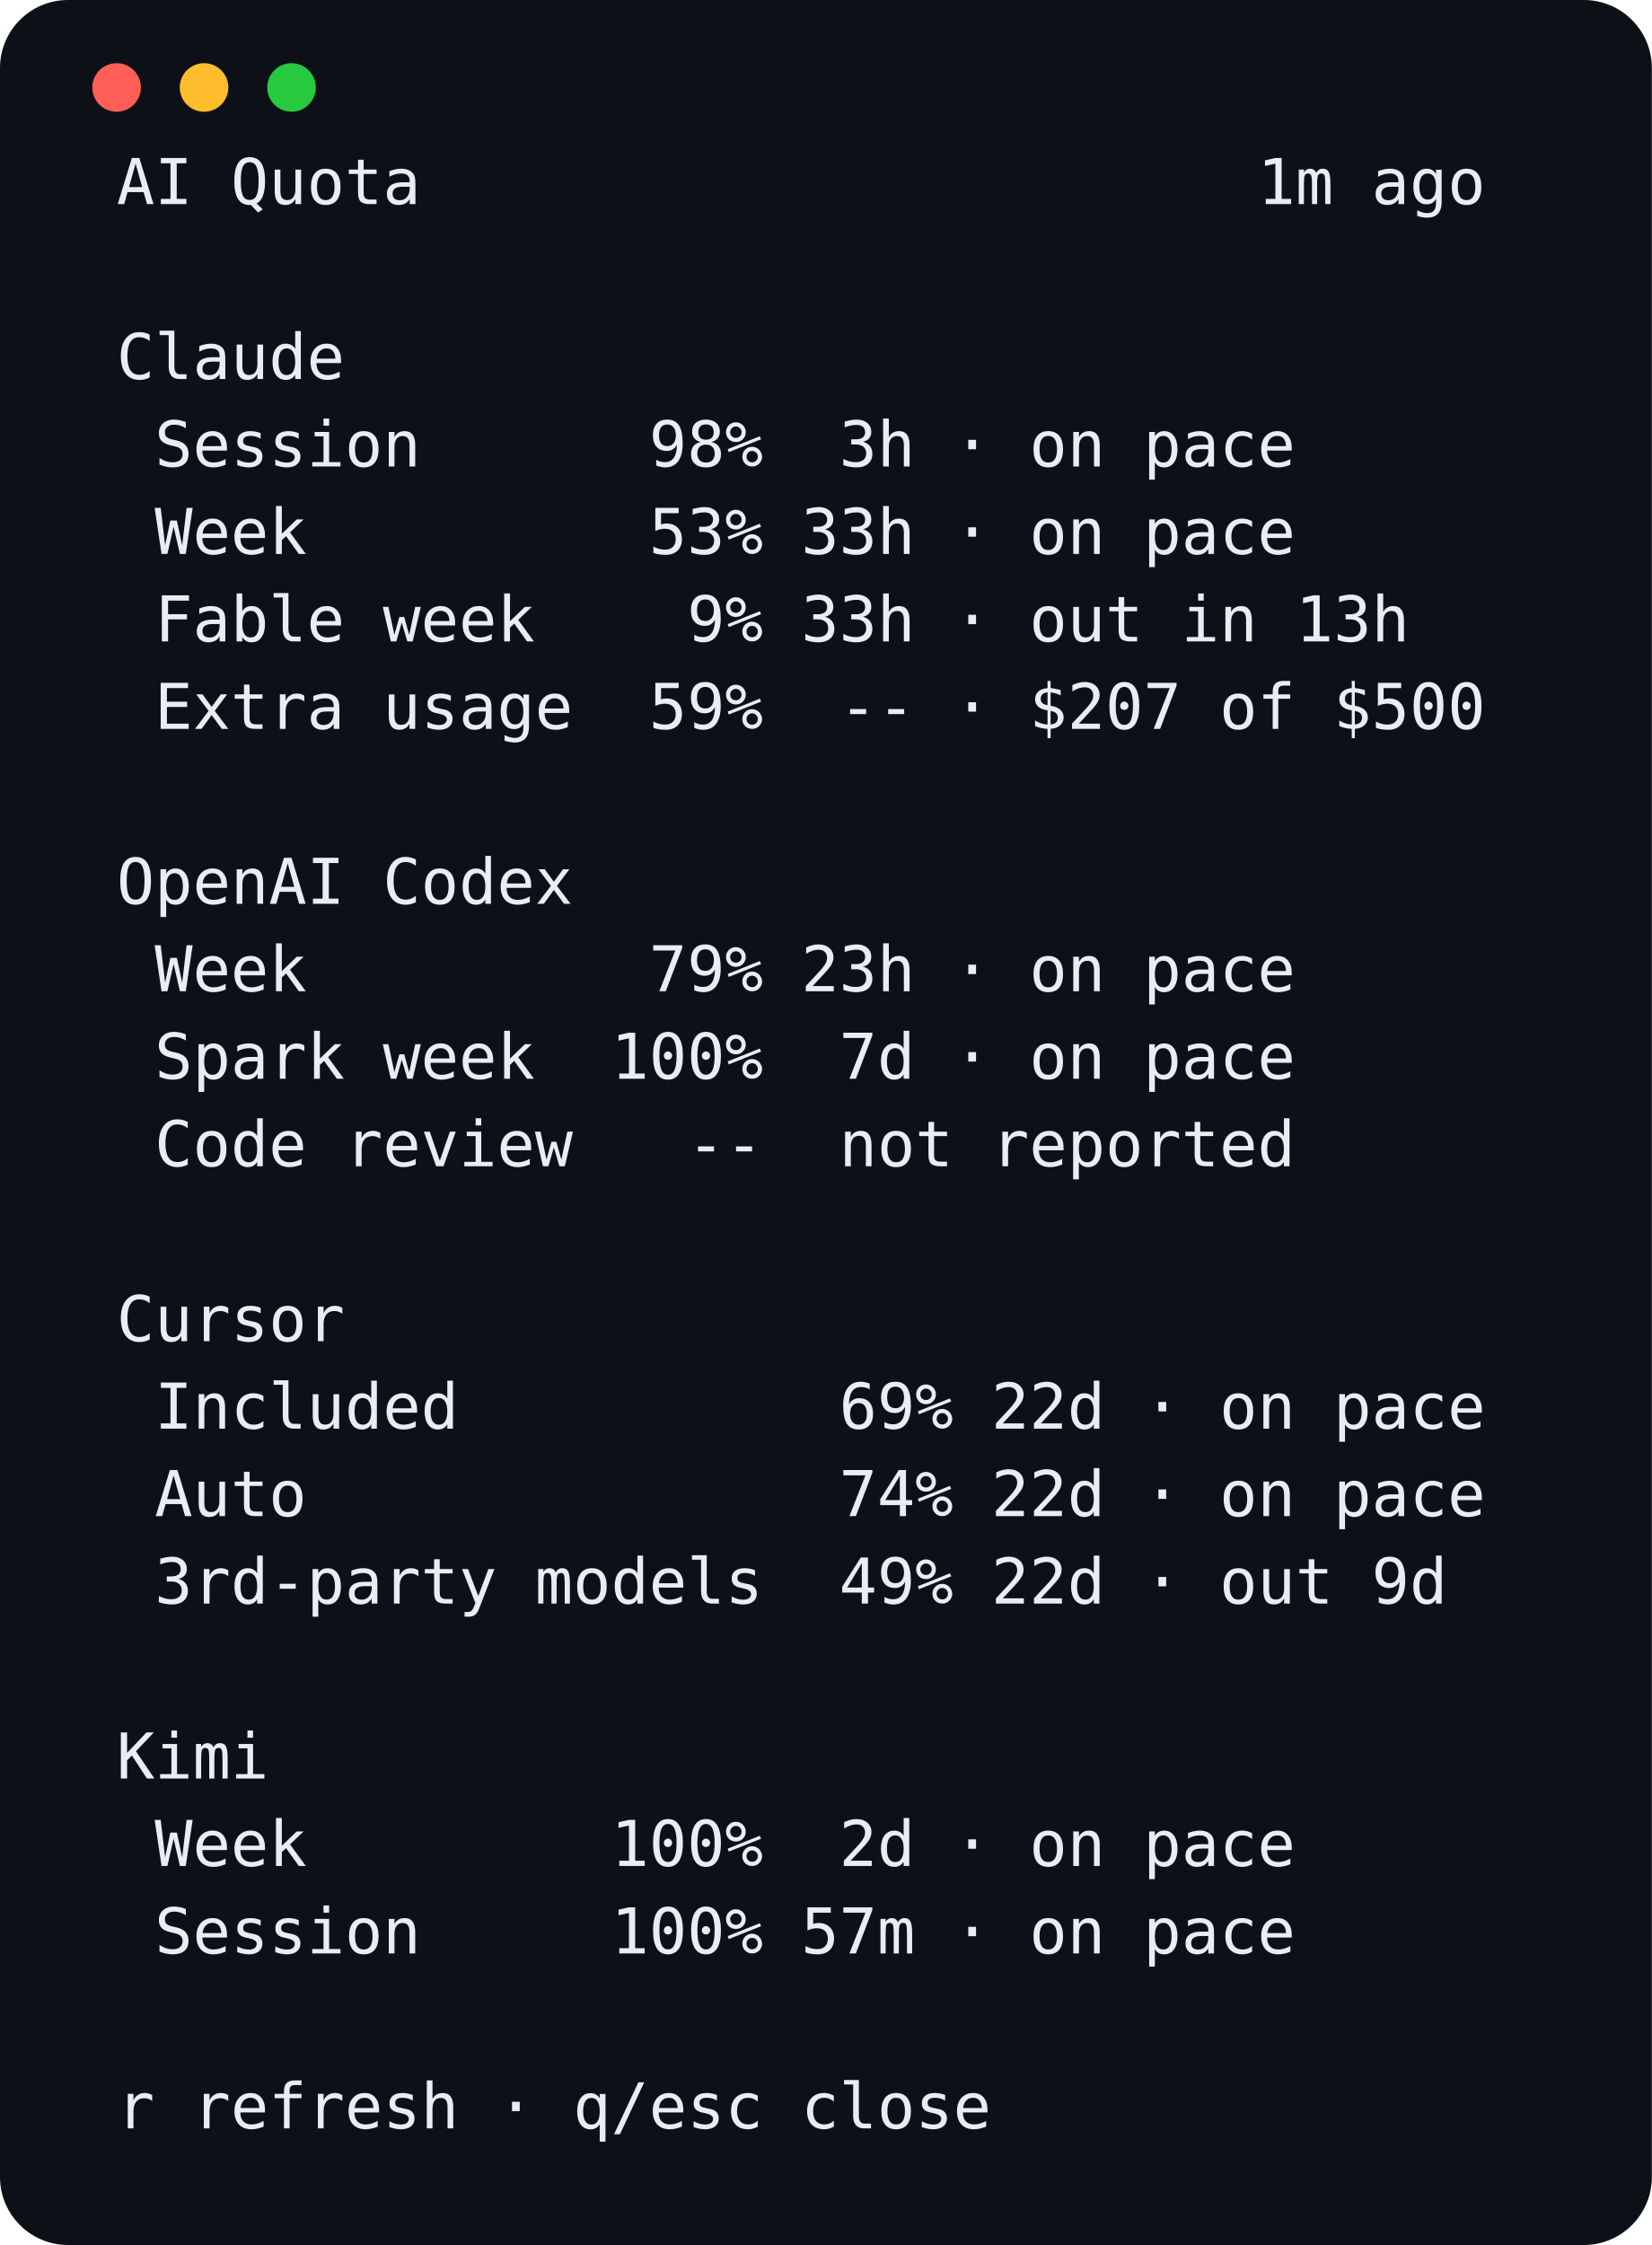
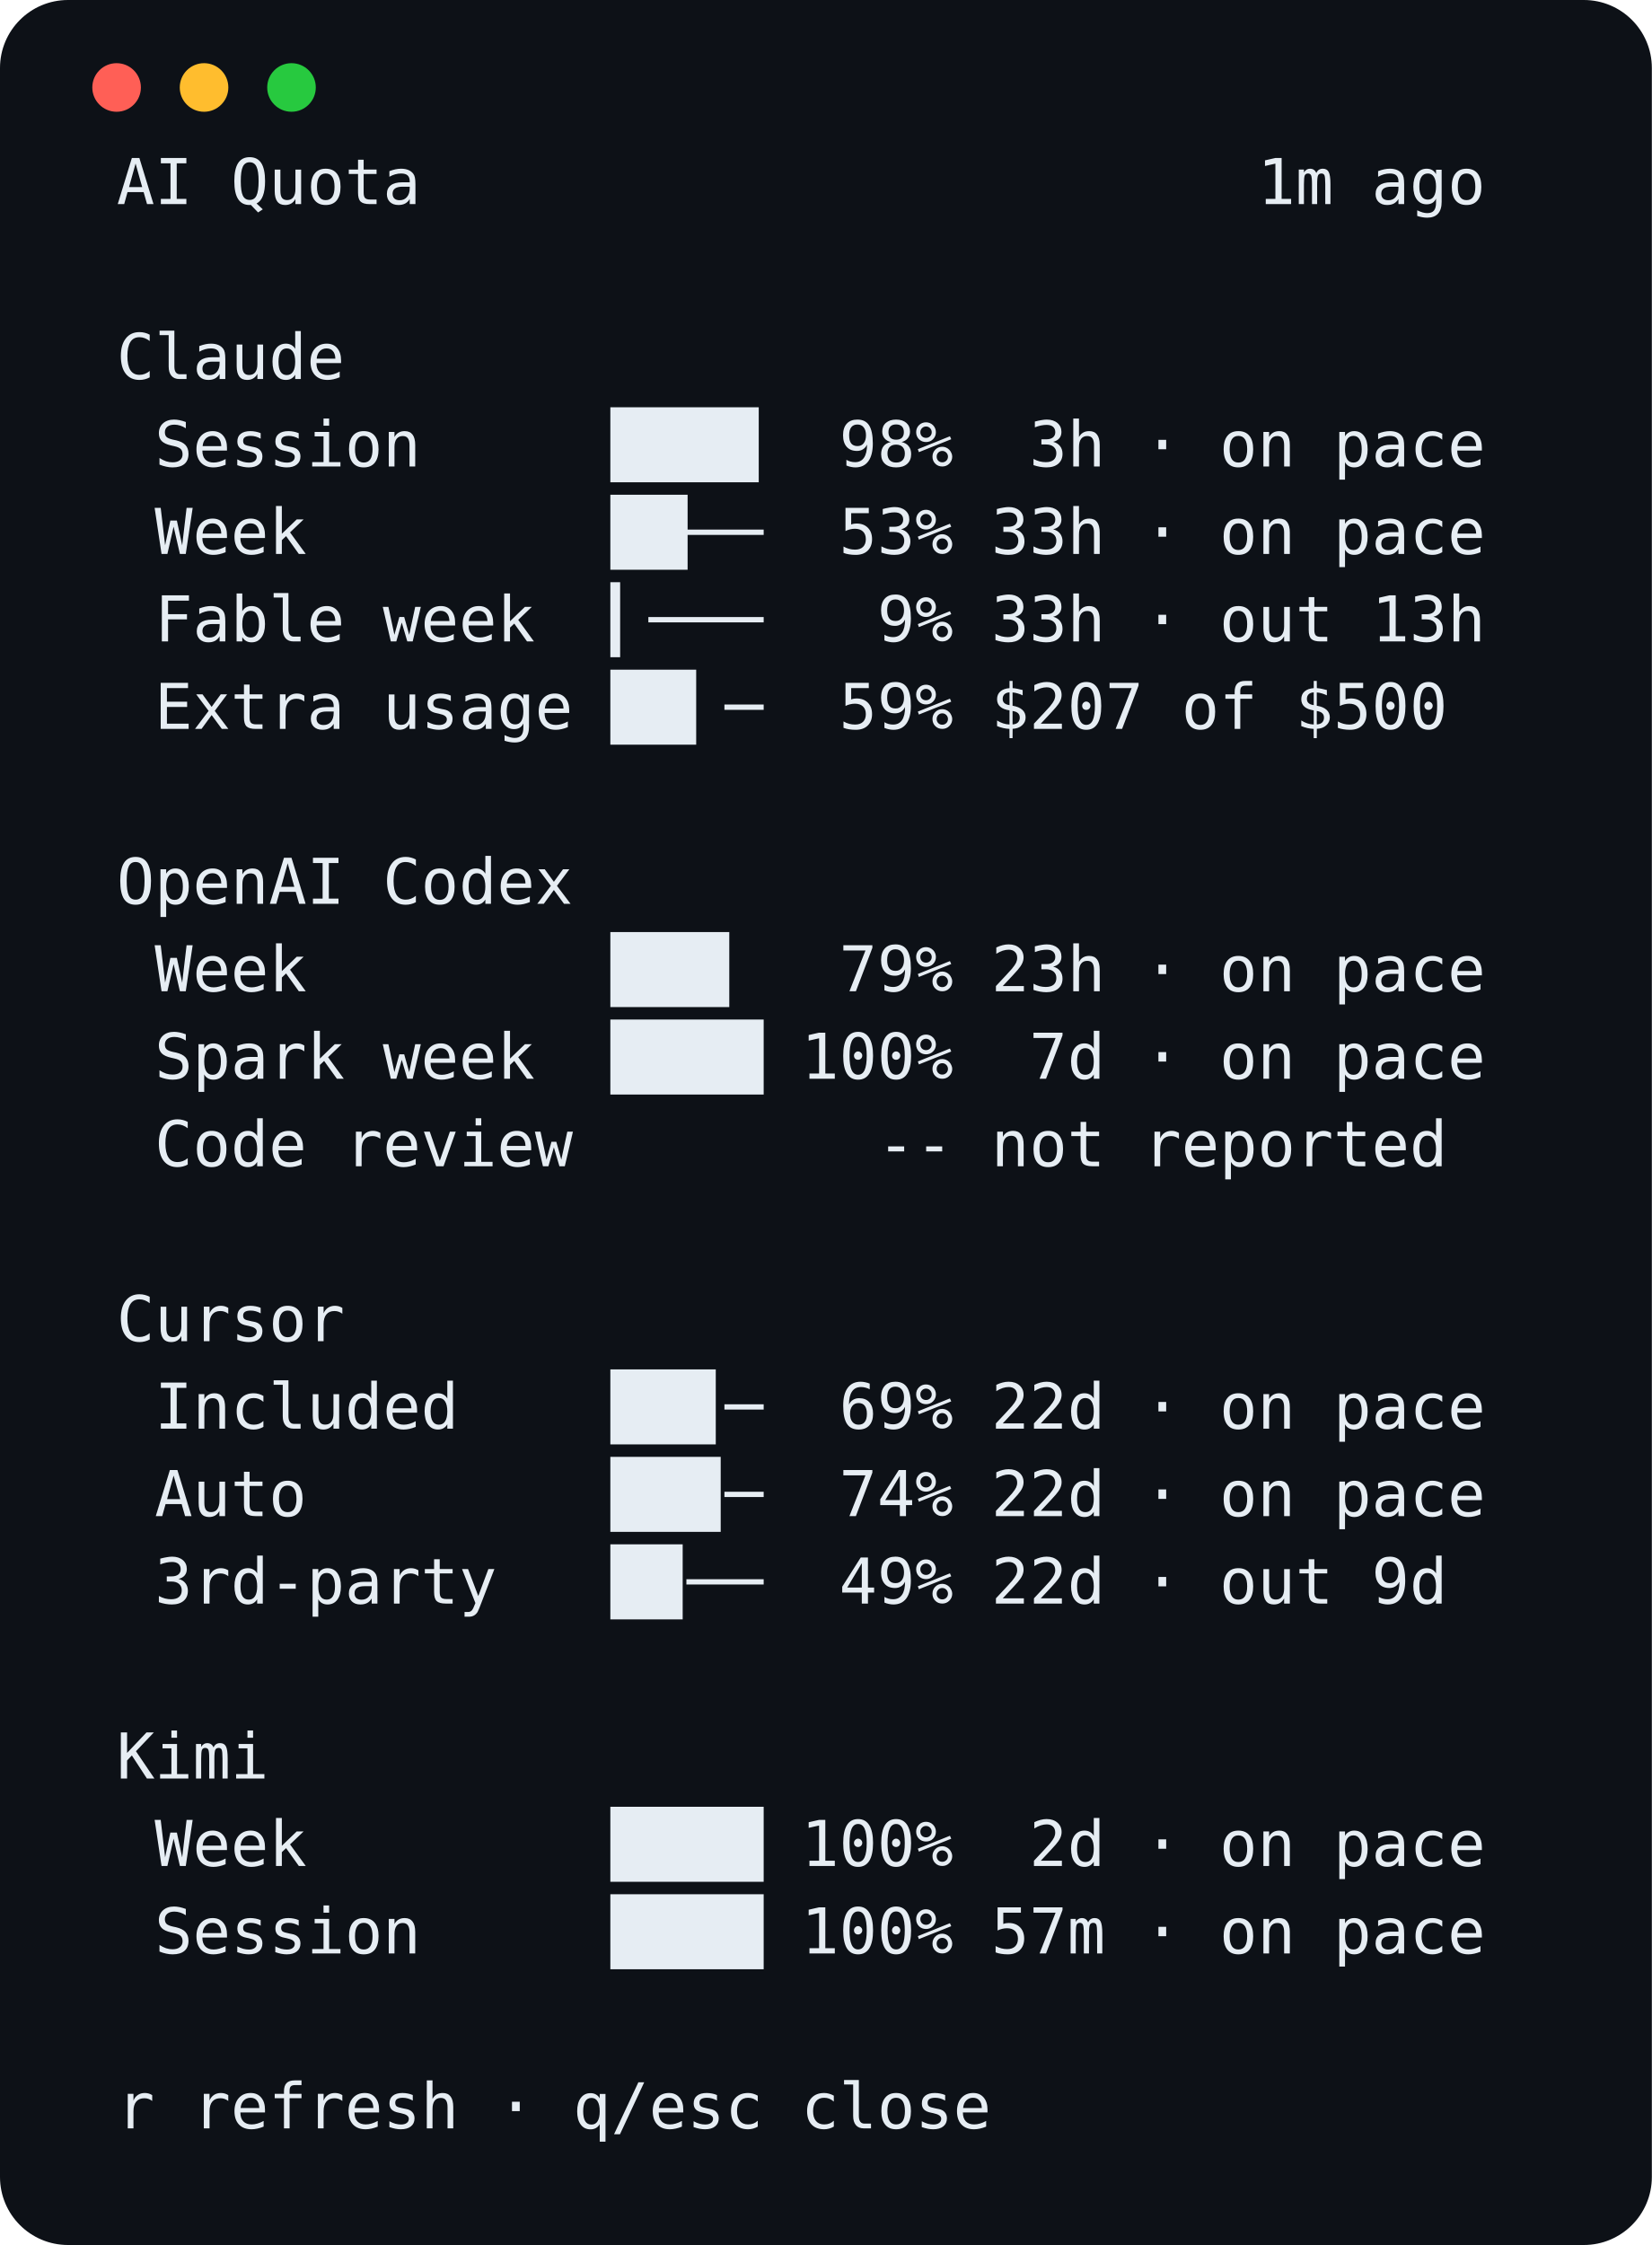
<svg xmlns="http://www.w3.org/2000/svg" width="340" height="462" viewBox="0 0 340 462">
  <rect width="340" height="100%" rx="14" fill="#0d1117" />
  <circle cx="24" cy="18" r="5" fill="#ff5f56" />
  <circle cx="42" cy="18" r="5" fill="#ffbd2e" />
  <circle cx="60" cy="18" r="5" fill="#27c93f" />
  <g fill="#e6edf3" font-family="ui-monospace, SFMono-Regular, Menlo, Consolas, monospace" font-size="13">
    <text x="24" y="42" xml:space="preserve">AI Quota                      1m ago</text>
    <text x="24" y="60" xml:space="preserve">                                    </text>
    <text x="24" y="78" xml:space="preserve">Claude                              </text>
-     <text x="24" y="96" xml:space="preserve"> Session      98%  3h · on pace     </text>
-     <text x="24" y="114" xml:space="preserve"> Week         53% 33h · on pace     </text>
-     <text x="24" y="132" xml:space="preserve"> Fable week    9% 33h · out in 13h  </text>
-     <text x="24" y="150" xml:space="preserve"> Extra usage  59%  -- · $207 of $500</text>
+     <text x="24" y="96" xml:space="preserve"> Session     ███▉  98%  3h · on pace</text>
+     <text x="24" y="114" xml:space="preserve"> Week        ██──  53% 33h · on pace</text>
+     <text x="24" y="132" xml:space="preserve"> Fable week  ▎───   9% 33h · out 13h</text>
+     <text x="24" y="150" xml:space="preserve"> Extra usage ██▎─  59% $207 of $500 </text>
    <text x="24" y="168" xml:space="preserve">                                    </text>
    <text x="24" y="186" xml:space="preserve">OpenAI Codex                        </text>
-     <text x="24" y="204" xml:space="preserve"> Week         79% 23h · on pace     </text>
-     <text x="24" y="222" xml:space="preserve"> Spark week  100%  7d · on pace     </text>
-     <text x="24" y="240" xml:space="preserve"> Code review   --  not reported     </text>
+     <text x="24" y="204" xml:space="preserve"> Week        ███▏  79% 23h · on pace</text>
+     <text x="24" y="222" xml:space="preserve"> Spark week  ████ 100%  7d · on pace</text>
+     <text x="24" y="240" xml:space="preserve"> Code review        -- not reported </text>
    <text x="24" y="258" xml:space="preserve">                                    </text>
    <text x="24" y="276" xml:space="preserve">Cursor                              </text>
-     <text x="24" y="294" xml:space="preserve"> Included          69% 22d · on pace</text>
-     <text x="24" y="312" xml:space="preserve"> Auto              74% 22d · on pace</text>
-     <text x="24" y="330" xml:space="preserve"> 3rd-party models  49% 22d · out 9d </text>
+     <text x="24" y="294" xml:space="preserve"> Included    ██▊─  69% 22d · on pace</text>
+     <text x="24" y="312" xml:space="preserve"> Auto        ██▉─  74% 22d · on pace</text>
+     <text x="24" y="330" xml:space="preserve"> 3rd-party   █▉──  49% 22d · out 9d </text>
    <text x="24" y="348" xml:space="preserve">                                    </text>
    <text x="24" y="366" xml:space="preserve">Kimi                                </text>
-     <text x="24" y="384" xml:space="preserve"> Week        100%  2d · on pace     </text>
-     <text x="24" y="402" xml:space="preserve"> Session     100% 57m · on pace     </text>
+     <text x="24" y="384" xml:space="preserve"> Week        ████ 100%  2d · on pace</text>
+     <text x="24" y="402" xml:space="preserve"> Session     ████ 100% 57m · on pace</text>
    <text x="24" y="420" xml:space="preserve">                                    </text>
    <text x="24" y="438" xml:space="preserve">r refresh · q/esc close</text>
  </g>
</svg>
